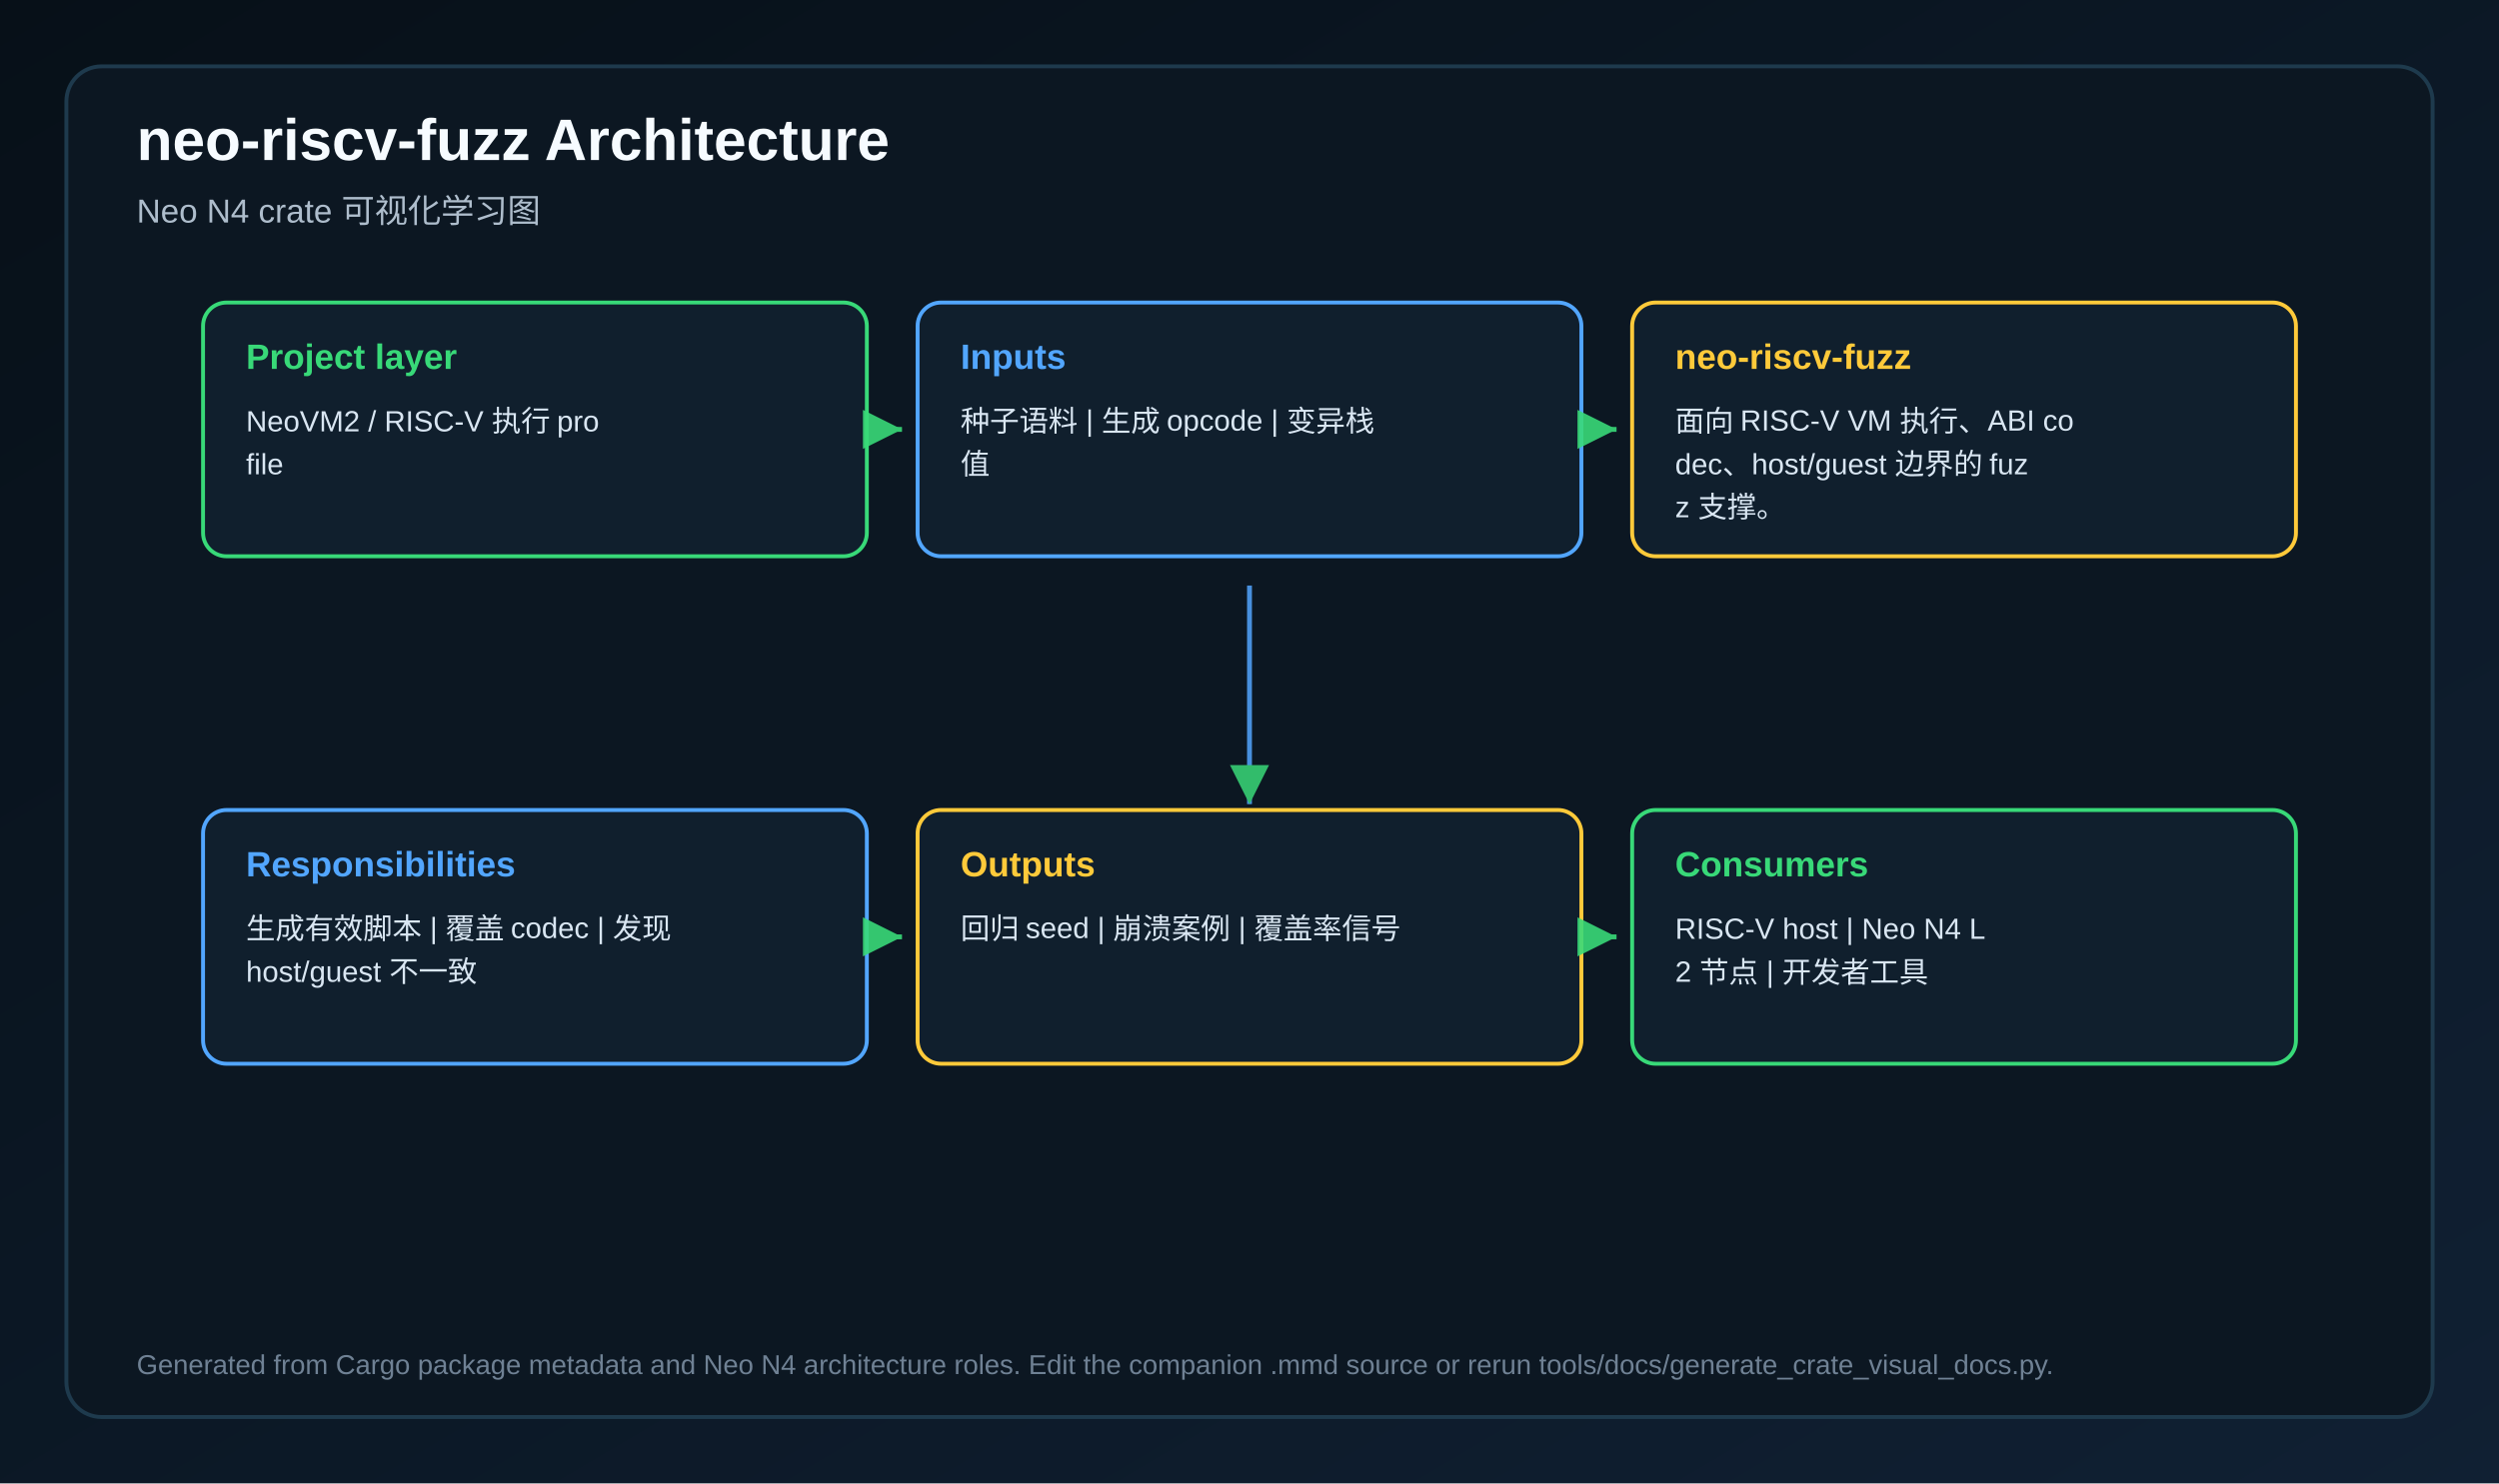
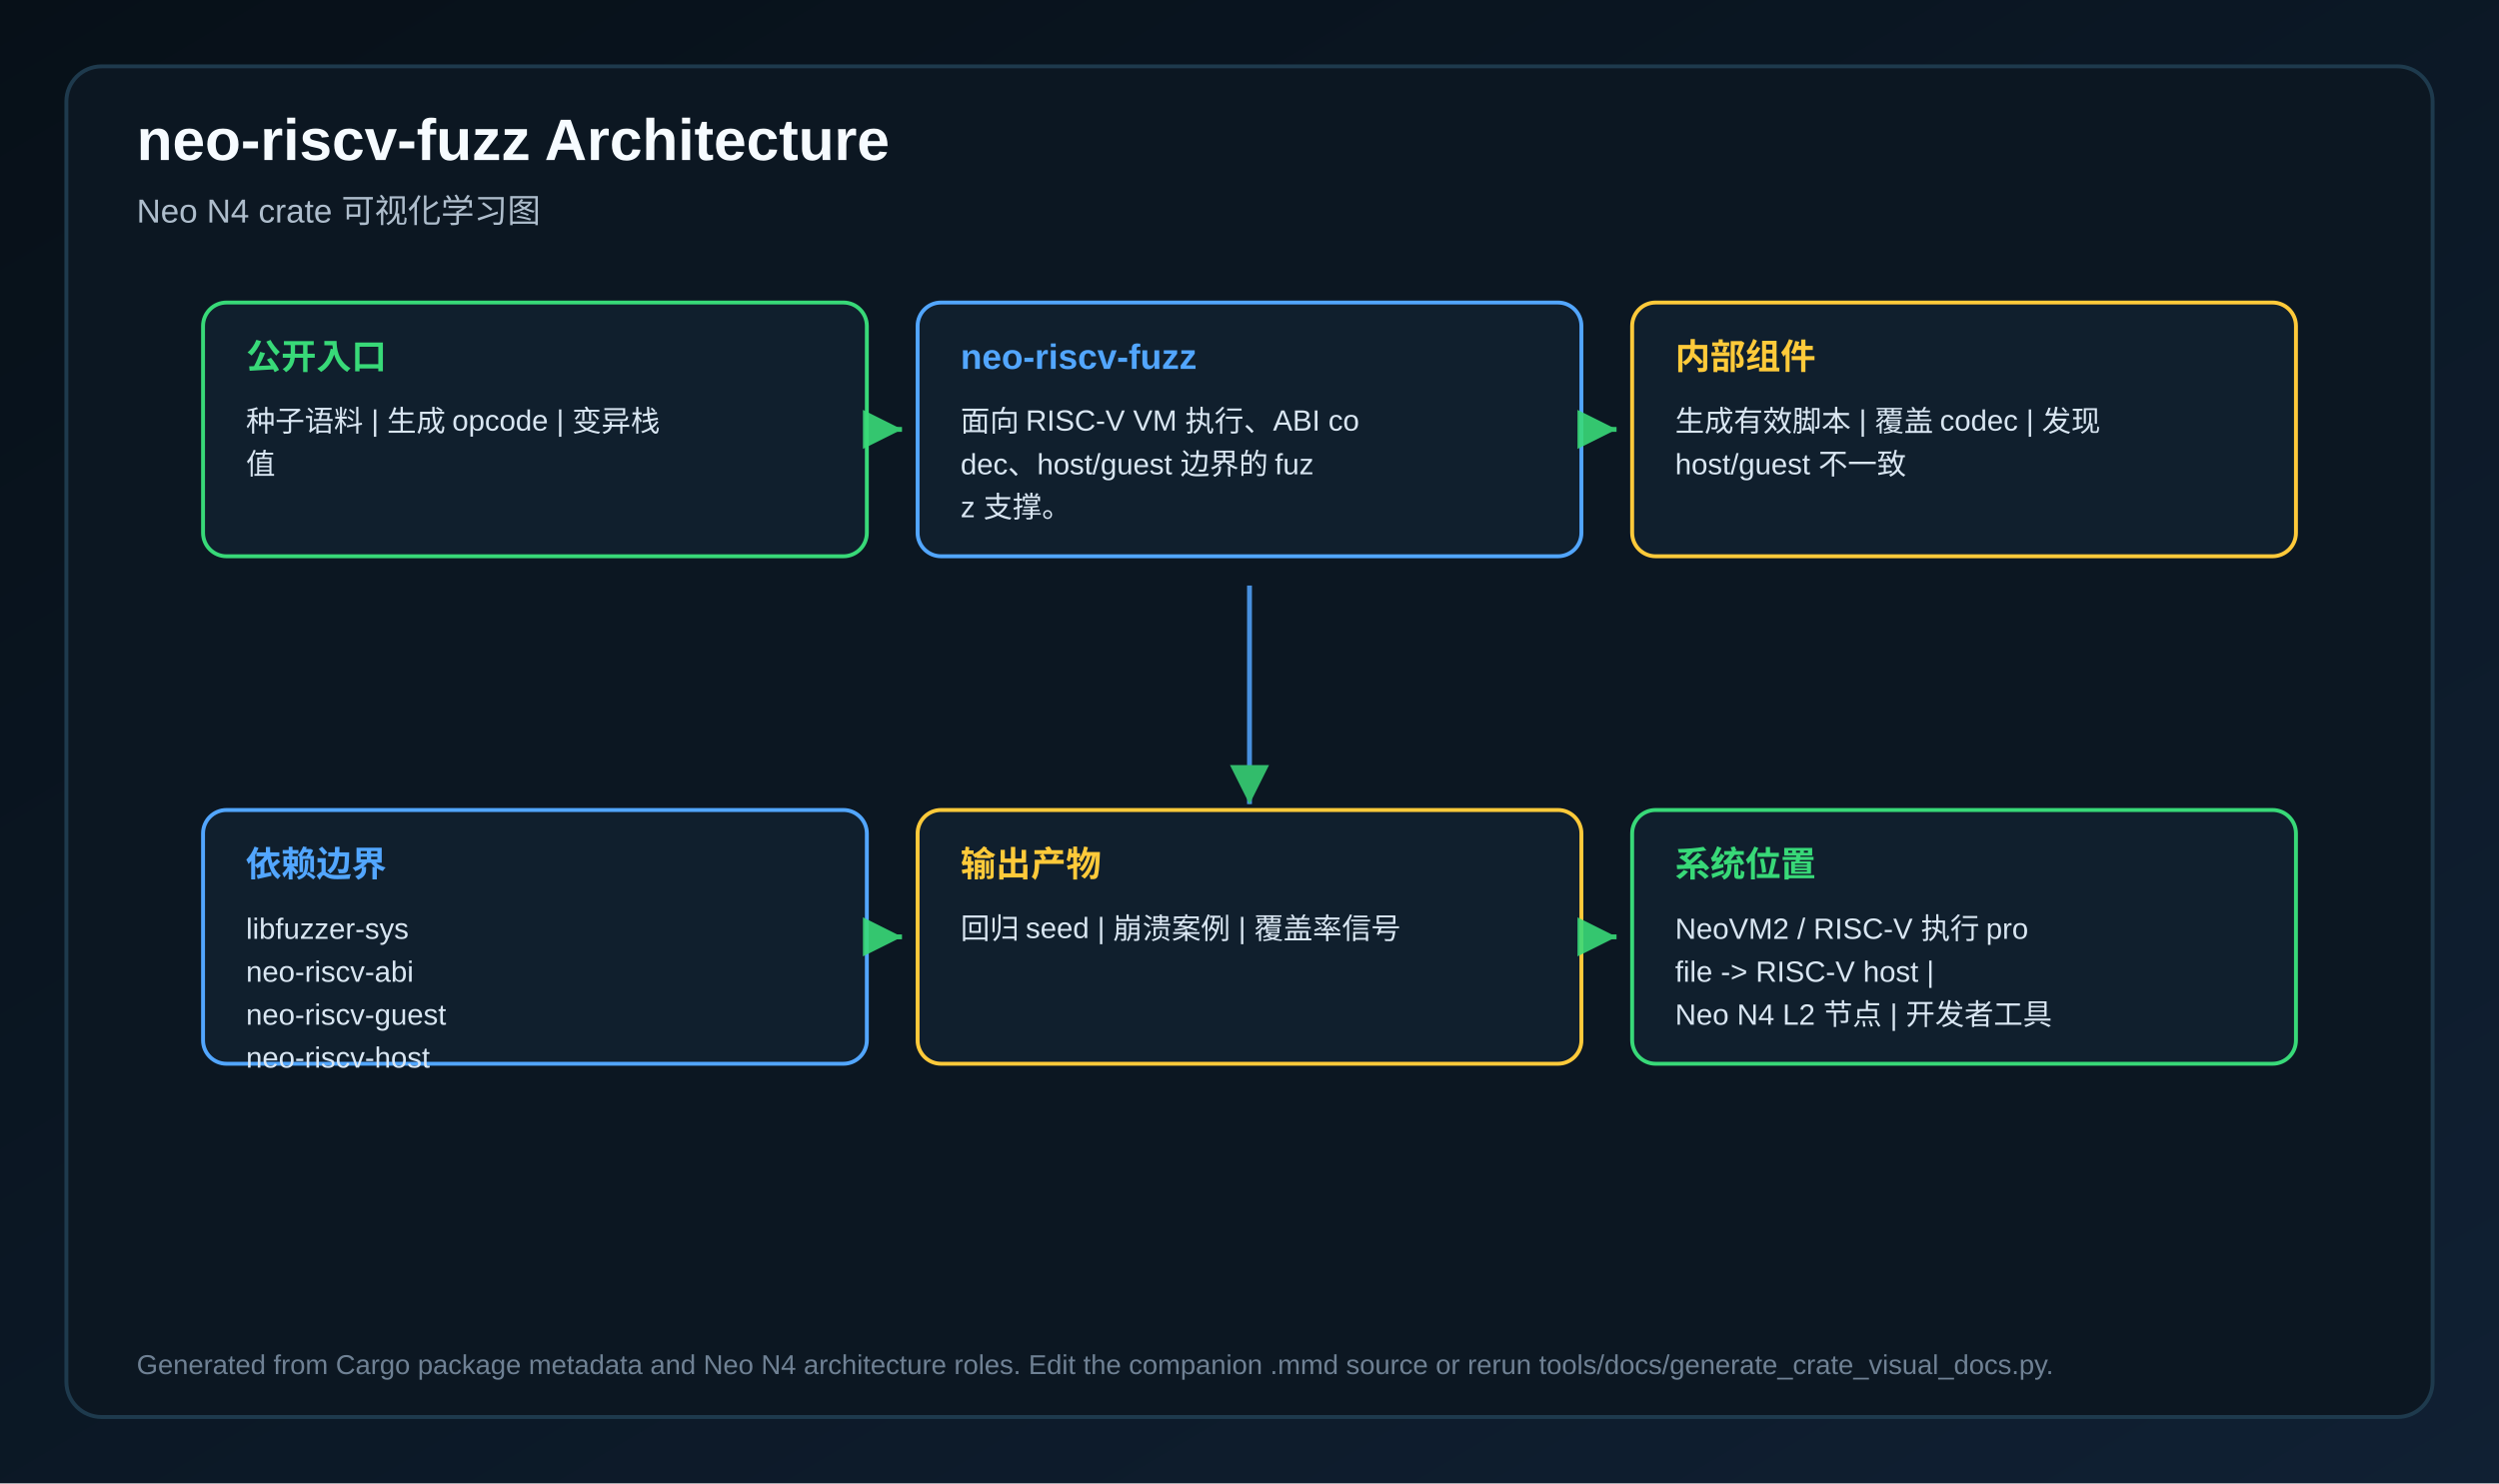
<svg xmlns="http://www.w3.org/2000/svg" width="1280" height="760" viewBox="0 0 1280 760" role="img" aria-label="neo-riscv-fuzz Architecture">
  <defs>
    <linearGradient id="bg" x1="0" x2="1" y1="0" y2="1">
      <stop offset="0" stop-color="#071018" />
      <stop offset="1" stop-color="#102033" />
    </linearGradient>
    <marker id="arrow" markerWidth="12" markerHeight="12" refX="10" refY="6" orient="auto">
      <path d="M2,2 L10,6 L2,10 Z" fill="#38d978" />
    </marker>
  </defs>
  <rect x="0" y="0" width="1280" height="760" fill="url(#bg)" />
  <rect x="34" y="34" width="1212" height="692" rx="18" fill="#0c1722" stroke="#1e3a4d" stroke-width="2" />
  <text x="70" y="82" fill="#f6fbff" font-size="30" font-family="Segoe UI, Arial, sans-serif" font-weight="700">neo-riscv-fuzz Architecture</text>
  <text x="70" y="114" fill="#aebdcc" font-size="17" font-family="Segoe UI, Arial, sans-serif">Neo N4 crate 可视化学习图</text>
  <rect x="104" y="155" width="340" height="130" rx="12" fill="#101f2d" stroke="#38d978" stroke-width="2" />
-   <text x="126" y="189" fill="#38d978" font-size="18" font-family="Segoe UI, Arial, sans-serif" font-weight="700">Project layer</text>
-   <text x="126" y="221" fill="#d9e6f2" font-size="15" font-family="Segoe UI, Arial, sans-serif">NeoVM2 / RISC-V 执行 pro</text>
-   <text x="126" y="243" fill="#d9e6f2" font-size="15" font-family="Segoe UI, Arial, sans-serif">file</text>
+   <text x="126" y="189" fill="#38d978" font-size="18" font-family="Segoe UI, Arial, sans-serif" font-weight="700">公开入口</text>
+   <text x="126" y="221" fill="#d9e6f2" font-size="15" font-family="Segoe UI, Arial, sans-serif">种子语料 | 生成 opcode | 变异栈</text>
+   <text x="126" y="243" fill="#d9e6f2" font-size="15" font-family="Segoe UI, Arial, sans-serif">值</text>
  <rect x="470" y="155" width="340" height="130" rx="12" fill="#101f2d" stroke="#52a6ff" stroke-width="2" />
-   <text x="492" y="189" fill="#52a6ff" font-size="18" font-family="Segoe UI, Arial, sans-serif" font-weight="700">Inputs</text>
-   <text x="492" y="221" fill="#d9e6f2" font-size="15" font-family="Segoe UI, Arial, sans-serif">种子语料 | 生成 opcode | 变异栈</text>
-   <text x="492" y="243" fill="#d9e6f2" font-size="15" font-family="Segoe UI, Arial, sans-serif">值</text>
+   <text x="492" y="189" fill="#52a6ff" font-size="18" font-family="Segoe UI, Arial, sans-serif" font-weight="700">neo-riscv-fuzz</text>
+   <text x="492" y="221" fill="#d9e6f2" font-size="15" font-family="Segoe UI, Arial, sans-serif">面向 RISC-V VM 执行、ABI co</text>
+   <text x="492" y="243" fill="#d9e6f2" font-size="15" font-family="Segoe UI, Arial, sans-serif">dec、host/guest 边界的 fuz</text>
+   <text x="492" y="265" fill="#d9e6f2" font-size="15" font-family="Segoe UI, Arial, sans-serif">z 支撑。</text>
  <line x1="452" y1="220" x2="462" y2="220" stroke="#38d978" stroke-width="2.5" marker-end="url(#arrow)" opacity="0.9" />
  <rect x="836" y="155" width="340" height="130" rx="12" fill="#101f2d" stroke="#ffca3a" stroke-width="2" />
-   <text x="858" y="189" fill="#ffca3a" font-size="18" font-family="Segoe UI, Arial, sans-serif" font-weight="700">neo-riscv-fuzz</text>
-   <text x="858" y="221" fill="#d9e6f2" font-size="15" font-family="Segoe UI, Arial, sans-serif">面向 RISC-V VM 执行、ABI co</text>
-   <text x="858" y="243" fill="#d9e6f2" font-size="15" font-family="Segoe UI, Arial, sans-serif">dec、host/guest 边界的 fuz</text>
-   <text x="858" y="265" fill="#d9e6f2" font-size="15" font-family="Segoe UI, Arial, sans-serif">z 支撑。</text>
+   <text x="858" y="189" fill="#ffca3a" font-size="18" font-family="Segoe UI, Arial, sans-serif" font-weight="700">内部组件</text>
+   <text x="858" y="221" fill="#d9e6f2" font-size="15" font-family="Segoe UI, Arial, sans-serif">生成有效脚本 | 覆盖 codec | 发现</text>
+   <text x="858" y="243" fill="#d9e6f2" font-size="15" font-family="Segoe UI, Arial, sans-serif"> host/guest 不一致</text>
  <line x1="818" y1="220" x2="828" y2="220" stroke="#38d978" stroke-width="2.5" marker-end="url(#arrow)" opacity="0.9" />
  <rect x="104" y="415" width="340" height="130" rx="12" fill="#101f2d" stroke="#52a6ff" stroke-width="2" />
-   <text x="126" y="449" fill="#52a6ff" font-size="18" font-family="Segoe UI, Arial, sans-serif" font-weight="700">Responsibilities</text>
-   <text x="126" y="481" fill="#d9e6f2" font-size="15" font-family="Segoe UI, Arial, sans-serif">生成有效脚本 | 覆盖 codec | 发现</text>
-   <text x="126" y="503" fill="#d9e6f2" font-size="15" font-family="Segoe UI, Arial, sans-serif"> host/guest 不一致</text>
+   <text x="126" y="449" fill="#52a6ff" font-size="18" font-family="Segoe UI, Arial, sans-serif" font-weight="700">依赖边界</text>
+   <text x="126" y="481" fill="#d9e6f2" font-size="15" font-family="Segoe UI, Arial, sans-serif">libfuzzer-sys</text>
+   <text x="126" y="503" fill="#d9e6f2" font-size="15" font-family="Segoe UI, Arial, sans-serif">neo-riscv-abi</text>
+   <text x="126" y="525" fill="#d9e6f2" font-size="15" font-family="Segoe UI, Arial, sans-serif">neo-riscv-guest</text>
+   <text x="126" y="547" fill="#d9e6f2" font-size="15" font-family="Segoe UI, Arial, sans-serif">neo-riscv-host</text>
  <rect x="470" y="415" width="340" height="130" rx="12" fill="#101f2d" stroke="#ffca3a" stroke-width="2" />
-   <text x="492" y="449" fill="#ffca3a" font-size="18" font-family="Segoe UI, Arial, sans-serif" font-weight="700">Outputs</text>
+   <text x="492" y="449" fill="#ffca3a" font-size="18" font-family="Segoe UI, Arial, sans-serif" font-weight="700">输出产物</text>
  <text x="492" y="481" fill="#d9e6f2" font-size="15" font-family="Segoe UI, Arial, sans-serif">回归 seed | 崩溃案例 | 覆盖率信号</text>
  <line x1="452" y1="480" x2="462" y2="480" stroke="#38d978" stroke-width="2.5" marker-end="url(#arrow)" opacity="0.9" />
  <rect x="836" y="415" width="340" height="130" rx="12" fill="#101f2d" stroke="#38d978" stroke-width="2" />
-   <text x="858" y="449" fill="#38d978" font-size="18" font-family="Segoe UI, Arial, sans-serif" font-weight="700">Consumers</text>
-   <text x="858" y="481" fill="#d9e6f2" font-size="15" font-family="Segoe UI, Arial, sans-serif">RISC-V host | Neo N4 L</text>
-   <text x="858" y="503" fill="#d9e6f2" font-size="15" font-family="Segoe UI, Arial, sans-serif">2 节点 | 开发者工具</text>
+   <text x="858" y="449" fill="#38d978" font-size="18" font-family="Segoe UI, Arial, sans-serif" font-weight="700">系统位置</text>
+   <text x="858" y="481" fill="#d9e6f2" font-size="15" font-family="Segoe UI, Arial, sans-serif">NeoVM2 / RISC-V 执行 pro</text>
+   <text x="858" y="503" fill="#d9e6f2" font-size="15" font-family="Segoe UI, Arial, sans-serif">file -&gt; RISC-V host | </text>
+   <text x="858" y="525" fill="#d9e6f2" font-size="15" font-family="Segoe UI, Arial, sans-serif">Neo N4 L2 节点 | 开发者工具</text>
  <line x1="818" y1="480" x2="828" y2="480" stroke="#38d978" stroke-width="2.5" marker-end="url(#arrow)" opacity="0.9" />
  <path d="M640 300 C640 350 640 370 640 412" stroke="#52a6ff" stroke-width="2.5" fill="none" marker-end="url(#arrow)" opacity="0.85" />
  <text x="70" y="704" fill="#6f8194" font-size="14" font-family="Segoe UI, Arial, sans-serif">Generated from Cargo package metadata and Neo N4 architecture roles. Edit the companion .mmd source or rerun tools/docs/generate_crate_visual_docs.py.</text>
</svg>
